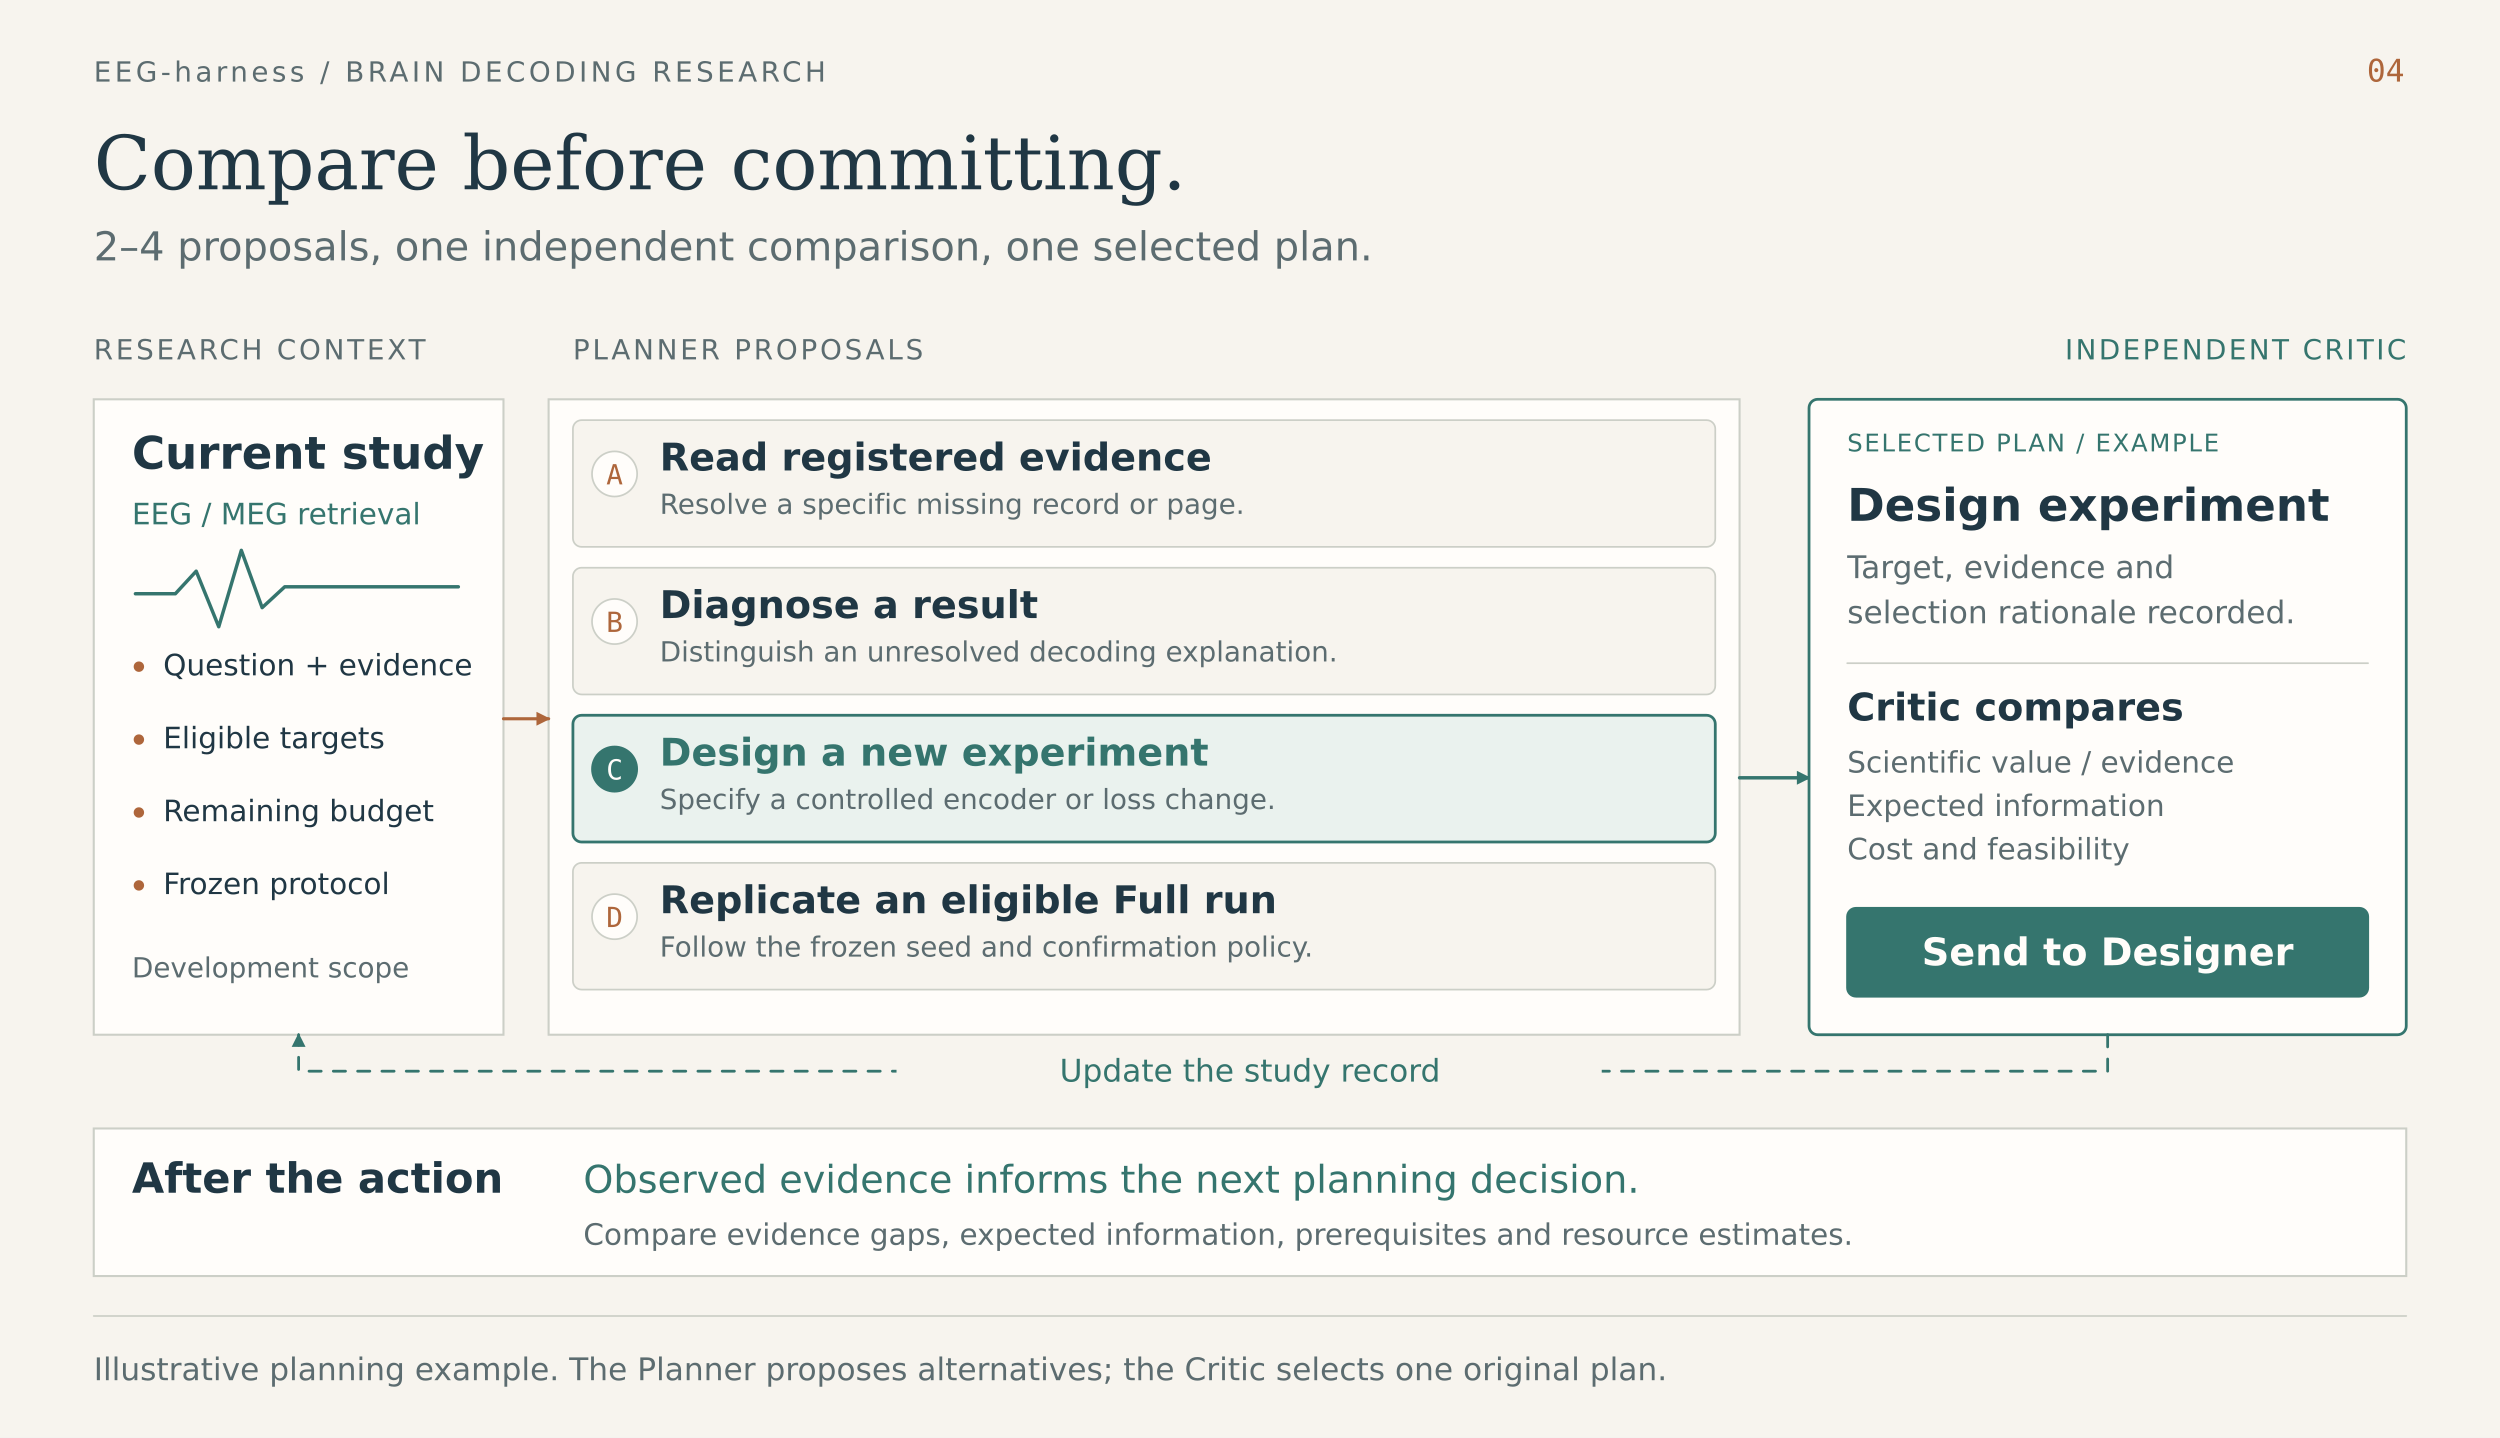
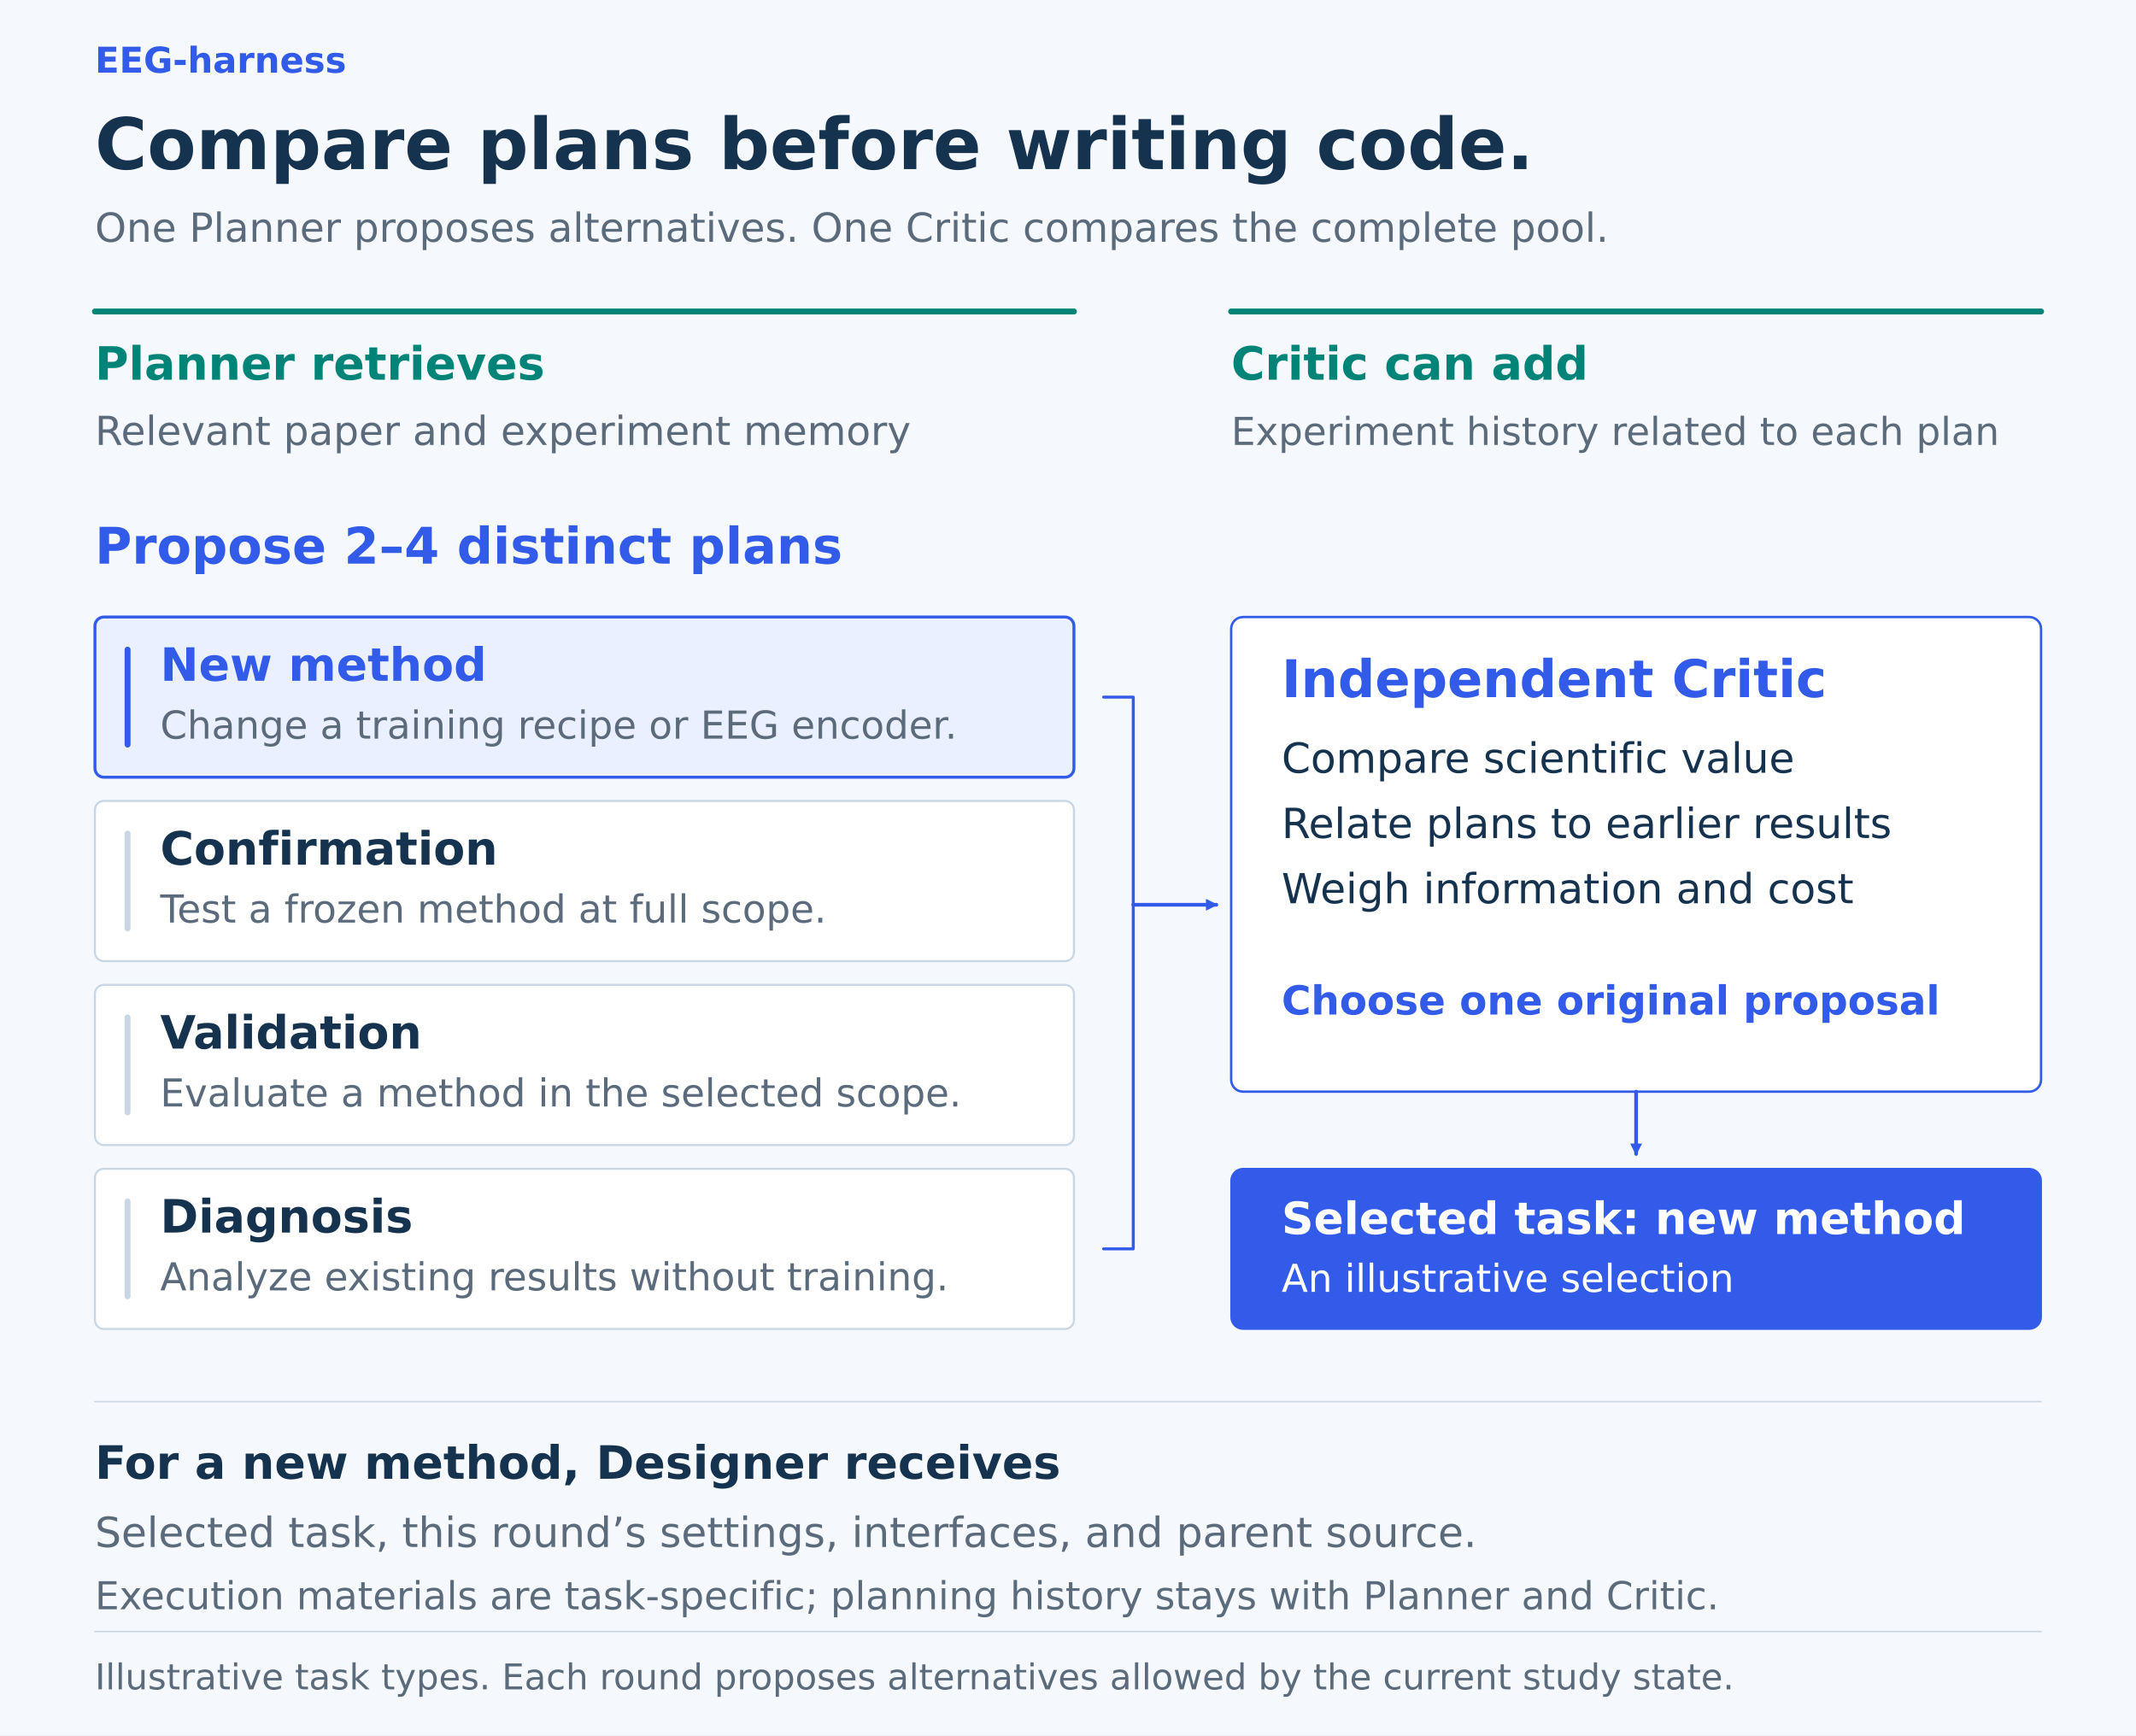
- <svg xmlns="http://www.w3.org/2000/svg" width="1440" height="828" viewBox="0 0 1440 828" role="img" aria-labelledby="title desc">
+ <svg xmlns="http://www.w3.org/2000/svg" width="1440" height="1170" viewBox="0 0 1440 1170" role="img" aria-labelledby="title desc">
  <defs>
    <marker id="arrow-ink" markerWidth="9" markerHeight="9" refX="7" refY="4" orient="auto" markerUnits="userSpaceOnUse">
-       <path d="M0 0 L8 4 L0 8" fill="#203744" />
+       <path d="M0 0 L8 4 L0 8" fill="#15324F" />
    </marker>
    <marker id="arrow-teal" markerWidth="9" markerHeight="9" refX="7" refY="4" orient="auto" markerUnits="userSpaceOnUse">
-       <path d="M0 0 L8 4 L0 8" fill="#35756E" />
+       <path d="M0 0 L8 4 L0 8" fill="#008478" />
    </marker>
-     <marker id="arrow-rust" markerWidth="9" markerHeight="9" refX="7" refY="4" orient="auto" markerUnits="userSpaceOnUse">
-       <path d="M0 0 L8 4 L0 8" fill="#AE663B" />
+     <marker id="arrow-blue" markerWidth="9" markerHeight="9" refX="7" refY="4" orient="auto" markerUnits="userSpaceOnUse">
+       <path d="M0 0 L8 4 L0 8" fill="#315BE8" />
    </marker>
  </defs>
-   <rect width="1440" height="828" fill="#F7F4EE" />
-   <text x="54" y="47" fill="#5C6C70" font-family="DejaVu Sans" font-size="16" font-weight="normal" text-anchor="start" letter-spacing="2">EEG-harness  /  BRAIN DECODING RESEARCH</text>
-   <text x="1385" y="47" fill="#AE663B" font-family="DejaVu Sans Mono" font-size="18" font-weight="normal" text-anchor="end" letter-spacing="0">04</text>
-   <text x="54" y="109" fill="#203744" font-family="DejaVu Serif" font-size="43" font-weight="normal" text-anchor="start" letter-spacing="0">Compare before committing.</text>
-   <text x="54" y="150" fill="#5C6C70" font-family="DejaVu Sans" font-size="23" font-weight="normal" text-anchor="start" letter-spacing="0">2–4 proposals, one independent comparison, one selected plan.</text>
-   <text x="54" y="207" fill="#5C6C70" font-family="DejaVu Sans" font-size="16" font-weight="normal" text-anchor="start" letter-spacing="1.6">RESEARCH CONTEXT</text>
-   <text x="330" y="207" fill="#5C6C70" font-family="DejaVu Sans" font-size="16" font-weight="normal" text-anchor="start" letter-spacing="1.6">PLANNER PROPOSALS</text>
-   <text x="1386" y="207" fill="#35756E" font-family="DejaVu Sans" font-size="16" font-weight="normal" text-anchor="end" letter-spacing="1.4">INDEPENDENT CRITIC</text>
-   <rect x="54" y="230" width="236" height="366" rx="0" fill="#FFFDFA" stroke="#CCCFC7" stroke-width="1.2" />
-   <text x="76" y="270" fill="#203744" font-family="DejaVu Sans" font-size="26" font-weight="bold" text-anchor="start" letter-spacing="0">Current study</text>
-   <text x="76" y="302" fill="#35756E" font-family="DejaVu Sans" font-size="17" font-weight="normal" text-anchor="start" letter-spacing="0">EEG / MEG retrieval</text>
-   <path d="M78 342 H101 L113 329 L126 361 L139 317 L151 350 L164 338 H264" fill="none" stroke="#35756E" stroke-width="2.0" stroke-linecap="round" stroke-linejoin="round" opacity="1" />
-   <circle cx="80" cy="384" r="3" fill="#AE663B" stroke="none" stroke-width="1" />
-   <text x="94" y="389" fill="#203744" font-family="DejaVu Sans" font-size="17" font-weight="normal" text-anchor="start" letter-spacing="0">Question + evidence</text>
-   <circle cx="80" cy="426" r="3" fill="#AE663B" stroke="none" stroke-width="1" />
-   <text x="94" y="431" fill="#203744" font-family="DejaVu Sans" font-size="17" font-weight="normal" text-anchor="start" letter-spacing="0">Eligible targets</text>
-   <circle cx="80" cy="468" r="3" fill="#AE663B" stroke="none" stroke-width="1" />
-   <text x="94" y="473" fill="#203744" font-family="DejaVu Sans" font-size="17" font-weight="normal" text-anchor="start" letter-spacing="0">Remaining budget</text>
-   <circle cx="80" cy="510" r="3" fill="#AE663B" stroke="none" stroke-width="1" />
-   <text x="94" y="515" fill="#203744" font-family="DejaVu Sans" font-size="17" font-weight="normal" text-anchor="start" letter-spacing="0">Frozen protocol</text>
-   <text x="76" y="563" fill="#5C6C70" font-family="DejaVu Sans" font-size="16" font-weight="normal" text-anchor="start" letter-spacing="0">Development scope</text>
-   <rect x="316" y="230" width="686" height="366" rx="0" fill="#FFFDFA" stroke="#CCCFC7" stroke-width="1.2" />
-   <rect x="330" y="242" width="658" height="73" rx="5" fill="#F7F4EE" stroke="#CCCFC7" stroke-width="1" />
-   <circle cx="354" cy="273" r="13" fill="#FFFDFA" stroke="#CCCFC7" stroke-width="1" />
-   <text x="354" y="279" fill="#AE663B" font-family="DejaVu Sans Mono" font-size="16" font-weight="normal" text-anchor="middle" letter-spacing="0">A</text>
-   <text x="380" y="271" fill="#203744" font-family="DejaVu Sans" font-size="22" font-weight="bold" text-anchor="start" letter-spacing="0">Read registered evidence</text>
-   <text x="380" y="296" fill="#5C6C70" font-family="DejaVu Sans" font-size="16" font-weight="normal" text-anchor="start" letter-spacing="0">Resolve a specific missing record or page.</text>
-   <rect x="330" y="327" width="658" height="73" rx="5" fill="#F7F4EE" stroke="#CCCFC7" stroke-width="1" />
-   <circle cx="354" cy="358" r="13" fill="#FFFDFA" stroke="#CCCFC7" stroke-width="1" />
-   <text x="354" y="364" fill="#AE663B" font-family="DejaVu Sans Mono" font-size="16" font-weight="normal" text-anchor="middle" letter-spacing="0">B</text>
-   <text x="380" y="356" fill="#203744" font-family="DejaVu Sans" font-size="22" font-weight="bold" text-anchor="start" letter-spacing="0">Diagnose a result</text>
-   <text x="380" y="381" fill="#5C6C70" font-family="DejaVu Sans" font-size="16" font-weight="normal" text-anchor="start" letter-spacing="0">Distinguish an unresolved decoding explanation.</text>
-   <rect x="330" y="412" width="658" height="73" rx="5" fill="#EAF2EE" stroke="#35756E" stroke-width="1.6" />
-   <circle cx="354" cy="443" r="13" fill="#35756E" stroke="#35756E" stroke-width="1" />
-   <text x="354" y="449" fill="#FFFDFA" font-family="DejaVu Sans Mono" font-size="16" font-weight="normal" text-anchor="middle" letter-spacing="0">C</text>
-   <text x="380" y="441" fill="#35756E" font-family="DejaVu Sans" font-size="22" font-weight="bold" text-anchor="start" letter-spacing="0">Design a new experiment</text>
-   <text x="380" y="466" fill="#5C6C70" font-family="DejaVu Sans" font-size="16" font-weight="normal" text-anchor="start" letter-spacing="0">Specify a controlled encoder or loss change.</text>
-   <rect x="330" y="497" width="658" height="73" rx="5" fill="#F7F4EE" stroke="#CCCFC7" stroke-width="1" />
-   <circle cx="354" cy="528" r="13" fill="#FFFDFA" stroke="#CCCFC7" stroke-width="1" />
-   <text x="354" y="534" fill="#AE663B" font-family="DejaVu Sans Mono" font-size="16" font-weight="normal" text-anchor="middle" letter-spacing="0">D</text>
-   <text x="380" y="526" fill="#203744" font-family="DejaVu Sans" font-size="22" font-weight="bold" text-anchor="start" letter-spacing="0">Replicate an eligible Full run</text>
-   <text x="380" y="551" fill="#5C6C70" font-family="DejaVu Sans" font-size="16" font-weight="normal" text-anchor="start" letter-spacing="0">Follow the frozen seed and confirmation policy.</text>
-   <path d="M290 414 H316" fill="none" stroke="#AE663B" stroke-width="1.8" stroke-linecap="round" stroke-linejoin="round" opacity="1" marker-end="url(#arrow-rust)" />
-   <path d="M1002 448 H1042" fill="none" stroke="#35756E" stroke-width="2.0" stroke-linecap="round" stroke-linejoin="round" opacity="1" marker-end="url(#arrow-teal)" />
-   <rect x="1042" y="230" width="344" height="366" rx="5" fill="#FFFDFA" stroke="#35756E" stroke-width="1.6" />
-   <text x="1064" y="260" fill="#35756E" font-family="DejaVu Sans" font-size="14" font-weight="normal" text-anchor="start" letter-spacing="1">SELECTED PLAN / EXAMPLE</text>
-   <text x="1064" y="300" fill="#203744" font-family="DejaVu Sans" font-size="26" font-weight="bold" text-anchor="start" letter-spacing="0">Design experiment</text>
-   <text x="1064" y="333" fill="#5C6C70" font-family="DejaVu Sans" font-size="18" font-weight="normal" text-anchor="start" letter-spacing="0">Target, evidence and</text>
-   <text x="1064" y="359" fill="#5C6C70" font-family="DejaVu Sans" font-size="18" font-weight="normal" text-anchor="start" letter-spacing="0">selection rationale recorded.</text>
-   <path d="M1064 382 H1364" fill="none" stroke="#CCCFC7" stroke-width="1" stroke-linecap="round" stroke-linejoin="round" opacity="1" />
-   <text x="1064" y="415" fill="#203744" font-family="DejaVu Sans" font-size="22" font-weight="bold" text-anchor="start" letter-spacing="0">Critic compares</text>
-   <text x="1064" y="445" fill="#5C6C70" font-family="DejaVu Sans" font-size="17" font-weight="normal" text-anchor="start" letter-spacing="0">Scientific value / evidence</text>
-   <text x="1064" y="470" fill="#5C6C70" font-family="DejaVu Sans" font-size="17" font-weight="normal" text-anchor="start" letter-spacing="0">Expected information</text>
-   <text x="1064" y="495" fill="#5C6C70" font-family="DejaVu Sans" font-size="17" font-weight="normal" text-anchor="start" letter-spacing="0">Cost and feasibility</text>
-   <rect x="1064" y="523" width="300" height="51" rx="5" fill="#35756E" stroke="#35756E" stroke-width="1.2" />
-   <text x="1214" y="556" fill="#FFFDFA" font-family="DejaVu Sans" font-size="22" font-weight="bold" text-anchor="middle" letter-spacing="0">Send to Designer</text>
-   <path d="M1214 596 V617 H172 V596" fill="none" stroke="#35756E" stroke-width="1.6" stroke-linecap="round" stroke-linejoin="round" opacity="1" stroke-dasharray="7 7" marker-end="url(#arrow-teal)" />
-   <rect x="517" y="603" width="405" height="28" rx="0" fill="#F7F4EE" stroke="#F7F4EE" stroke-width="1.2" />
-   <text x="720" y="623" fill="#35756E" font-family="DejaVu Sans" font-size="18" font-weight="normal" text-anchor="middle" letter-spacing="0">Update the study record</text>
-   <rect x="54" y="650" width="1332" height="85" rx="0" fill="#FFFDFA" stroke="#CCCFC7" stroke-width="1.2" />
-   <text x="76" y="687" fill="#203744" font-family="DejaVu Sans" font-size="24" font-weight="bold" text-anchor="start" letter-spacing="0">After the action</text>
-   <text x="336" y="687" fill="#35756E" font-family="DejaVu Sans" font-size="22" font-weight="normal" text-anchor="start" letter-spacing="0">Observed evidence informs the next planning decision.</text>
-   <text x="336" y="717" fill="#5C6C70" font-family="DejaVu Sans" font-size="17" font-weight="normal" text-anchor="start" letter-spacing="0">Compare evidence gaps, expected information, prerequisites and resource estimates.</text>
-   <path d="M54 758 H1386" fill="none" stroke="#CCCFC7" stroke-width="1" stroke-linecap="round" stroke-linejoin="round" opacity="1" />
-   <text x="54" y="795" fill="#5C6C70" font-family="DejaVu Sans" font-size="18" font-weight="normal" text-anchor="start" letter-spacing="0">Illustrative planning example. The Planner proposes alternatives; the Critic selects one original plan.</text>
+   <rect width="1440" height="1170" fill="#F5F8FC" />
+   <text x="64" y="49" fill="#315BE8" font-family="DejaVu Sans" font-size="24" font-weight="bold" text-anchor="start" letter-spacing="0">EEG-harness</text>
+   <text x="64" y="114" fill="#15324F" font-family="DejaVu Sans" font-size="48" font-weight="bold" text-anchor="start" letter-spacing="0">Compare plans before writing code.</text>
+   <text x="64" y="163" fill="#5B6B7C" font-family="DejaVu Sans" font-size="27" font-weight="normal" text-anchor="start" letter-spacing="0">One Planner proposes alternatives. One Critic compares the complete pool.</text>
+   <path d="M64 210 H724" fill="none" stroke="#008478" stroke-width="4" stroke-linecap="round" stroke-linejoin="round" opacity="1" />
+   <path d="M830 210 H1376" fill="none" stroke="#008478" stroke-width="4" stroke-linecap="round" stroke-linejoin="round" opacity="1" />
+   <text x="64" y="256" fill="#008478" font-family="DejaVu Sans" font-size="31" font-weight="bold" text-anchor="start" letter-spacing="0">Planner retrieves</text>
+   <text x="64" y="300" fill="#5B6B7C" font-family="DejaVu Sans" font-size="27" font-weight="normal" text-anchor="start" letter-spacing="0">Relevant paper and experiment memory</text>
+   <text x="830" y="256" fill="#008478" font-family="DejaVu Sans" font-size="31" font-weight="bold" text-anchor="start" letter-spacing="0">Critic can add</text>
+   <text x="830" y="300" fill="#5B6B7C" font-family="DejaVu Sans" font-size="26" font-weight="normal" text-anchor="start" letter-spacing="0">Experiment history related to each plan</text>
+   <text x="64" y="380" fill="#315BE8" font-family="DejaVu Sans" font-size="34" font-weight="bold" text-anchor="start" letter-spacing="0">Propose 2–4 distinct plans</text>
+   <rect x="64" y="416" width="660" height="108" rx="6" fill="#EAF0FF" stroke="#315BE8" stroke-width="2" />
+   <path d="M86 438 V502" fill="none" stroke="#315BE8" stroke-width="4" stroke-linecap="round" stroke-linejoin="round" opacity="1" />
+   <text x="108" y="459" fill="#315BE8" font-family="DejaVu Sans" font-size="31" font-weight="bold" text-anchor="start" letter-spacing="0">New method</text>
+   <text x="108" y="498" fill="#5B6B7C" font-family="DejaVu Sans" font-size="26" font-weight="normal" text-anchor="start" letter-spacing="0">Change a training recipe or EEG encoder.</text>
+   <rect x="64" y="540" width="660" height="108" rx="6" fill="#FFFFFF" stroke="#C9D6E4" stroke-width="1.4" />
+   <path d="M86 562 V626" fill="none" stroke="#C9D6E4" stroke-width="4" stroke-linecap="round" stroke-linejoin="round" opacity="1" />
+   <text x="108" y="583" fill="#15324F" font-family="DejaVu Sans" font-size="31" font-weight="bold" text-anchor="start" letter-spacing="0">Confirmation</text>
+   <text x="108" y="622" fill="#5B6B7C" font-family="DejaVu Sans" font-size="26" font-weight="normal" text-anchor="start" letter-spacing="0">Test a frozen method at full scope.</text>
+   <rect x="64" y="664" width="660" height="108" rx="6" fill="#FFFFFF" stroke="#C9D6E4" stroke-width="1.4" />
+   <path d="M86 686 V750" fill="none" stroke="#C9D6E4" stroke-width="4" stroke-linecap="round" stroke-linejoin="round" opacity="1" />
+   <text x="108" y="707" fill="#15324F" font-family="DejaVu Sans" font-size="31" font-weight="bold" text-anchor="start" letter-spacing="0">Validation</text>
+   <text x="108" y="746" fill="#5B6B7C" font-family="DejaVu Sans" font-size="26" font-weight="normal" text-anchor="start" letter-spacing="0">Evaluate a method in the selected scope.</text>
+   <rect x="64" y="788" width="660" height="108" rx="6" fill="#FFFFFF" stroke="#C9D6E4" stroke-width="1.4" />
+   <path d="M86 810 V874" fill="none" stroke="#C9D6E4" stroke-width="4" stroke-linecap="round" stroke-linejoin="round" opacity="1" />
+   <text x="108" y="831" fill="#15324F" font-family="DejaVu Sans" font-size="31" font-weight="bold" text-anchor="start" letter-spacing="0">Diagnosis</text>
+   <text x="108" y="870" fill="#5B6B7C" font-family="DejaVu Sans" font-size="26" font-weight="normal" text-anchor="start" letter-spacing="0">Analyze existing results without training.</text>
+   <path d="M744 470 H764 V842 H744" fill="none" stroke="#315BE8" stroke-width="2" stroke-linecap="round" stroke-linejoin="round" opacity="1" />
+   <path d="M764 610 H820" fill="none" stroke="#315BE8" stroke-width="2.5" stroke-linecap="round" stroke-linejoin="round" opacity="1" marker-end="url(#arrow-blue)" />
+   <rect x="830" y="416" width="546" height="320" rx="8" fill="#FFFFFF" stroke="#315BE8" stroke-width="1.6" />
+   <text x="864" y="470" fill="#315BE8" font-family="DejaVu Sans" font-size="35" font-weight="bold" text-anchor="start" letter-spacing="0">Independent Critic</text>
+   <text x="864" y="521" fill="#15324F" font-family="DejaVu Sans" font-size="28" font-weight="normal" text-anchor="start" letter-spacing="0">Compare scientific value</text>
+   <text x="864" y="565" fill="#15324F" font-family="DejaVu Sans" font-size="28" font-weight="normal" text-anchor="start" letter-spacing="0">Relate plans to earlier results</text>
+   <text x="864" y="609" fill="#15324F" font-family="DejaVu Sans" font-size="28" font-weight="normal" text-anchor="start" letter-spacing="0">Weigh information and cost</text>
+   <text x="864" y="684" fill="#315BE8" font-family="DejaVu Sans" font-size="27" font-weight="bold" text-anchor="start" letter-spacing="0">Choose one original proposal</text>
+   <path d="M1103 736 V778" fill="none" stroke="#315BE8" stroke-width="2.5" stroke-linecap="round" stroke-linejoin="round" opacity="1" marker-end="url(#arrow-blue)" />
+   <rect x="830" y="788" width="546" height="108" rx="8" fill="#315BE8" stroke="#315BE8" stroke-width="1.2" />
+   <text x="864" y="832" fill="#FFFFFF" font-family="DejaVu Sans" font-size="30" font-weight="bold" text-anchor="start" letter-spacing="0">Selected task: new method</text>
+   <text x="864" y="871" fill="#FFFFFF" font-family="DejaVu Sans" font-size="26" font-weight="normal" text-anchor="start" letter-spacing="0">An illustrative selection</text>
+   <path d="M64 945 H1376" fill="none" stroke="#C9D6E4" stroke-width="1" stroke-linecap="round" stroke-linejoin="round" opacity="1" />
+   <text x="64" y="997" fill="#15324F" font-family="DejaVu Sans" font-size="31" font-weight="bold" text-anchor="start" letter-spacing="0">For a new method, Designer receives</text>
+   <text x="64" y="1043" fill="#5B6B7C" font-family="DejaVu Sans" font-size="28" font-weight="normal" text-anchor="start" letter-spacing="0">Selected task, this round’s settings, interfaces, and parent source.</text>
+   <text x="64" y="1085" fill="#5B6B7C" font-family="DejaVu Sans" font-size="26" font-weight="normal" text-anchor="start" letter-spacing="0">Execution materials are task-specific; planning history stays with Planner and Critic.</text>
+   <path d="M64 1100 H1376" fill="none" stroke="#C9D6E4" stroke-width="1" stroke-linecap="round" stroke-linejoin="round" opacity="1" />
+   <text x="64" y="1139" fill="#5B6B7C" font-family="DejaVu Sans" font-size="24" font-weight="normal" text-anchor="start" letter-spacing="0">Illustrative task types. Each round proposes alternatives allowed by the current study state.</text>
</svg>
